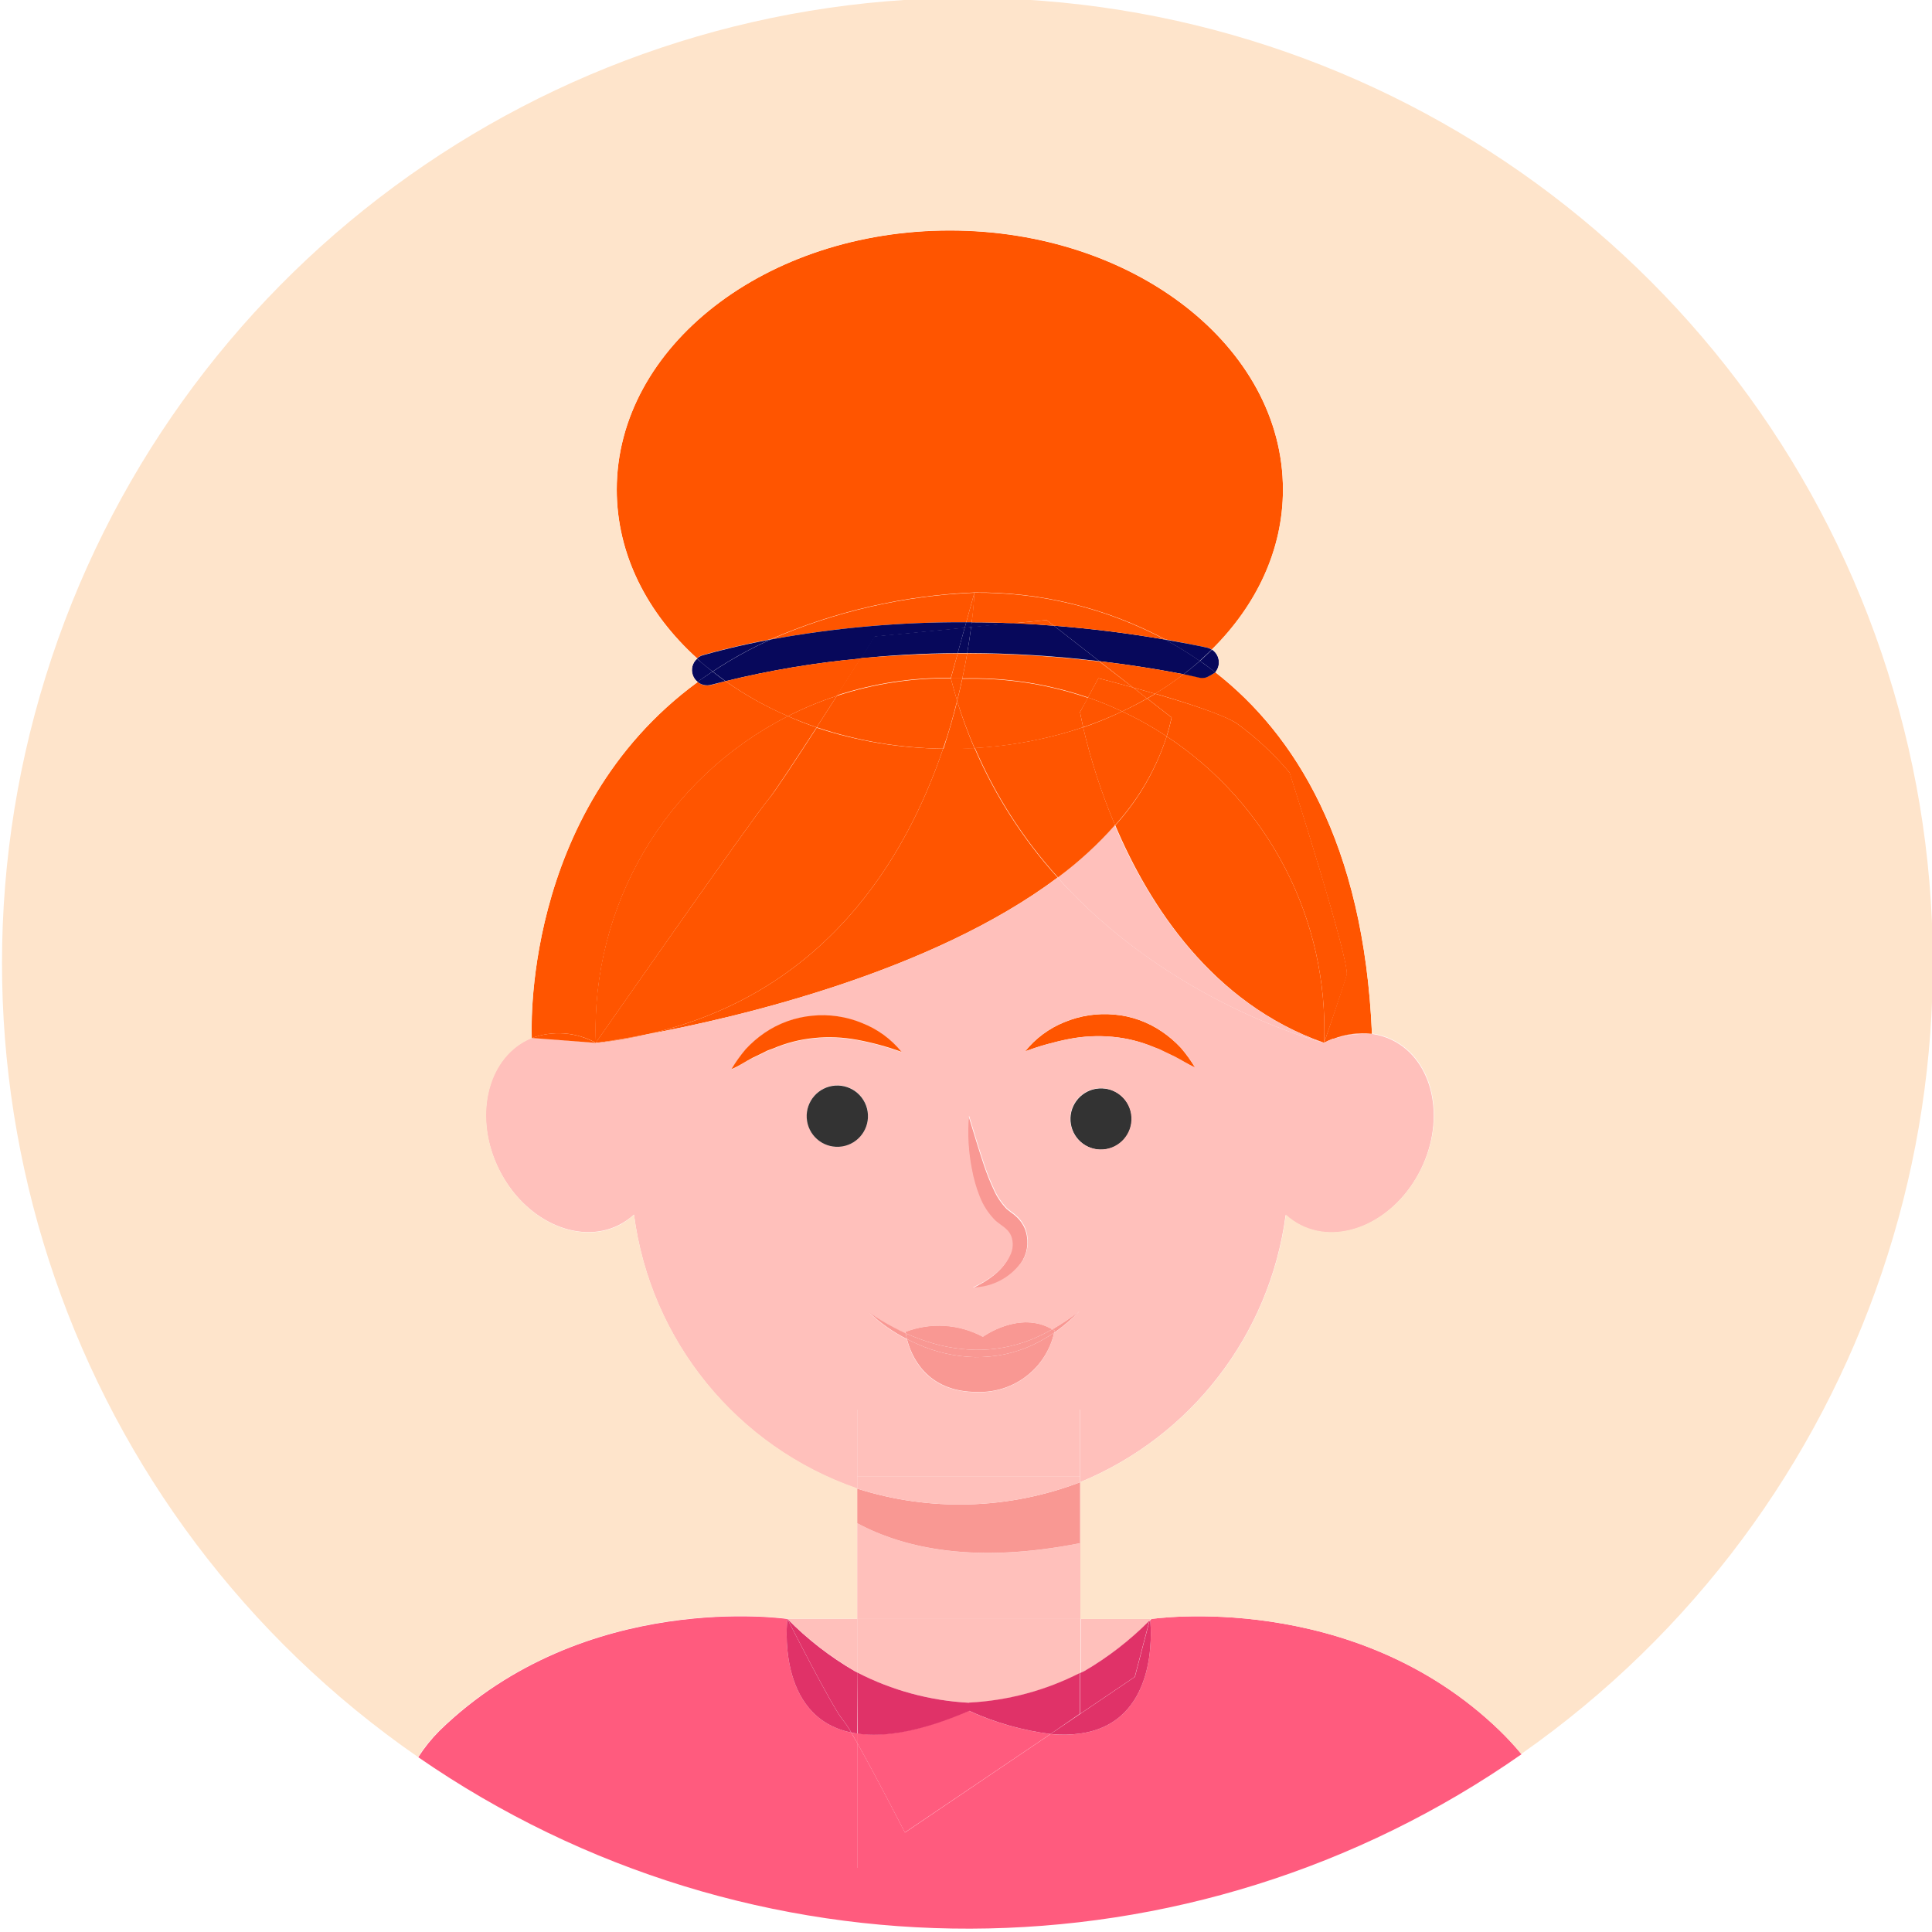
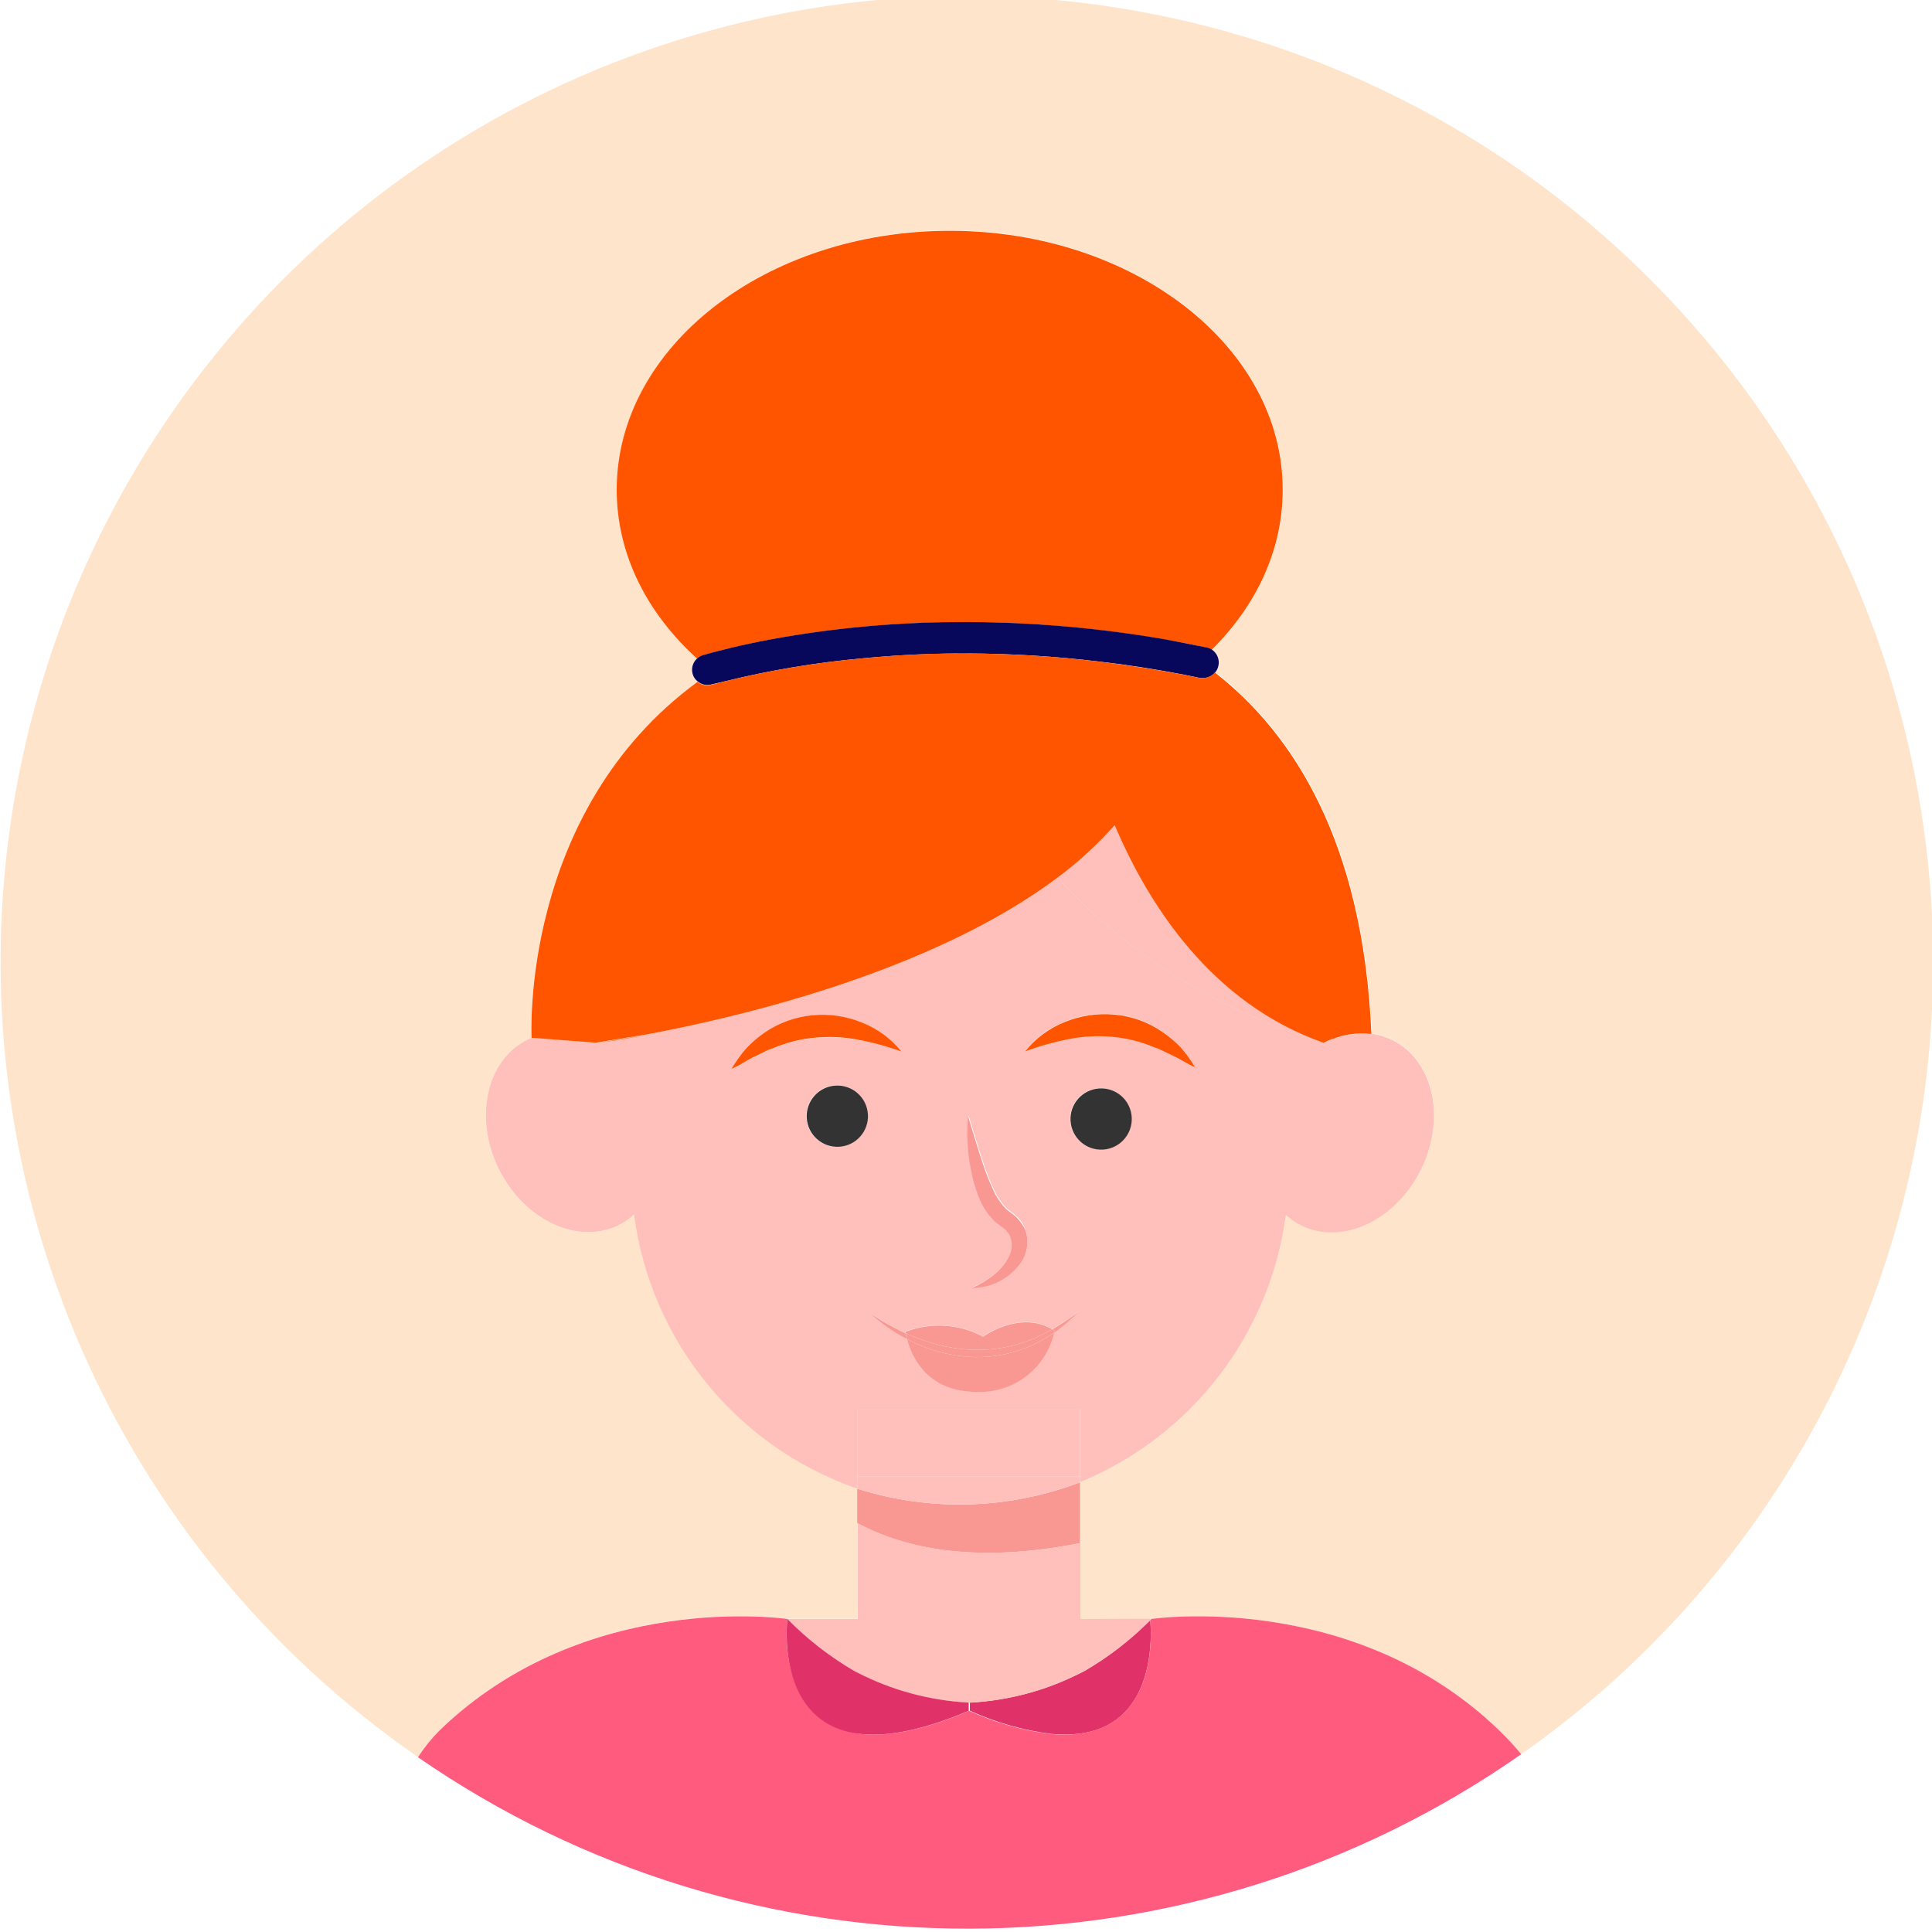
<svg xmlns="http://www.w3.org/2000/svg" viewBox="0 0 237 237">
  <defs>
-     <style>.cls-1{fill:#ff5b7e;}.cls-2{fill:#ffc0bb;}.cls-3{fill:#fee4cb;}.cls-4{fill:#f50;}.cls-5{fill:#07085b;}.cls-6{fill:#e03268;}.cls-7{fill:#333;}.cls-8{fill:#f99893;}</style>
+     <style>.cls-1{fill:#fee4cb;}.cls-2{fill:#ffc0bb;}.cls-3{fill:#f50;}.cls-4{fill:#333;}.cls-5{fill:#e03268;}.cls-6{fill:#f99893;}.cls-7{fill:#ff5b7e;}.cls-8{fill:#07085b;}</style>
  </defs>
-   <g id="OBJECTS">
-     <path class="cls-1" d="M184,212.32a36.45,36.45,0,0,1,2.65,2.87,118.53,118.53,0,0,1-135.34.37,19.58,19.58,0,0,1,2.6-3.24C71.8,194.91,96.59,198.6,96.59,198.6s-1.52,12,7.83,13.93c.22.38.47.8.73,1.27v15.33h27.38V212.65c9.51-1.34,8.7-12.52,8.57-13.91l.14-.14S166,194.91,184,212.32Z" />
-     <path class="cls-2" d="M168.21,126.81a13.86,13.86,0,0,0-4.63.61A9.68,9.68,0,0,1,168.21,126.81Z" />
-     <path class="cls-3" d="M163.5,127.45a11.3,11.3,0,0,0-1.07.48A9.23,9.23,0,0,1,163.5,127.45Z" />
-     <path class="cls-4" d="M162.43,127.93a43.09,43.09,0,0,0-19.31-37.6c.24-.75.44-1.52.61-2.31l-3-2.34,1-.57c3.91,1.13,8.31,2.55,9.93,3.59a36.39,36.39,0,0,1,6.55,6.09s7.45,23.25,7,24.83S162.43,127.93,162.43,127.93Z" />
-     <path class="cls-4" d="M143.12,90.33a43.09,43.09,0,0,1,19.31,37.6h0c-13.76-4.83-21.48-16.94-25.62-26.69A29.9,29.9,0,0,0,143.12,90.33Z" />
-     <path class="cls-4" d="M149.09,82.48c9.65,7.54,18.2,20.85,19.21,44.34h-.09a9.68,9.68,0,0,0-4.63.61l-.08,0a9.23,9.23,0,0,0-1.07.48s2.29-6.73,2.75-8.31-7-24.83-7-24.83a36.39,36.39,0,0,0-6.55-6.09c-1.62-1-6-2.46-9.93-3.59a40,40,0,0,0,3.5-2.4l2,.41a1.72,1.72,0,0,0,.39,0C147.85,83.16,148.07,83.12,149.09,82.48Z" />
-     <path class="cls-5" d="M148.67,79.69a1.9,1.9,0,0,1,.81,2,1.93,1.93,0,0,1-.39.8c-.63-.49-1.26-1-1.9-1.4C147.7,80.62,148.2,80.16,148.67,79.69Z" />
-     <path class="cls-4" d="M157.38,60.08c0,7.4-3.26,14.21-8.71,19.61a1.92,1.92,0,0,0-.64-.26c-1.72-.36-3.43-.68-5.1-1a48.63,48.63,0,0,0-23.4-5.75,69.91,69.91,0,0,0-25,5.74c-3.77.71-6.59,1.44-8.3,1.93a1.81,1.81,0,0,0-.72.4c-6.14-5.56-9.85-12.79-9.85-20.7,0-17.54,18.29-31.77,40.86-31.77S157.38,42.54,157.38,60.08Z" />
-     <path class="cls-5" d="M145.2,82.71c.69-.53,1.35-1.08,2-1.63.64.44,1.27.91,1.9,1.4-1,.64-1.24.68-1.46.68a1.72,1.72,0,0,1-.39,0Z" />
-     <path class="cls-5" d="M148,79.43a1.92,1.92,0,0,1,.64.26c-.47.47-1,.93-1.48,1.39a45.31,45.31,0,0,0-4.26-2.62C144.6,78.75,146.31,79.07,148,79.43Z" />
-     <path class="cls-5" d="M145.2,82.71c-3.56-.69-7-1.21-10.34-1.6l-5.57-4.35c4.32.33,8.88.88,13.64,1.7a45.31,45.31,0,0,1,4.26,2.62C146.55,81.63,145.89,82.18,145.2,82.71Z" />
-     <path class="cls-2" d="M162.4,127.92c-.79-.2-19-5-32.66-20.27a45.67,45.67,0,0,0,7-6.42C140.92,111,148.64,123.09,162.4,127.92Z" />
-     <path class="cls-4" d="M140.72,85.68l3,2.34c-.17.79-.37,1.56-.61,2.31a42.19,42.19,0,0,0-5.46-3.06C138.71,86.78,139.74,86.25,140.72,85.68Z" />
-     <path class="cls-6" d="M141.1,198.74c.13,1.39.94,12.57-8.57,13.91v-2.42l6.69-4.53,1.8-6.89h0Z" />
-     <path class="cls-2" d="M141.08,198.6l-.05.21h0A38.83,38.83,0,0,1,133,205l-.42.21V198.6Z" />
-     <path class="cls-6" d="M141,198.81l-1.8,6.89-6.69,4.53v-5L133,205A38.83,38.83,0,0,0,141,198.81Z" />
-     <path class="cls-4" d="M141.7,85.11l-1,.57L139,84.34C139.84,84.57,140.76,84.83,141.7,85.11Z" />
-     <path class="cls-4" d="M139,84.34l1.71,1.34c-1,.57-2,1.1-3.06,1.59a40.57,40.57,0,0,0-4.2-1.71l1.29-2.36S136.56,83.66,139,84.34Z" />
-     <path class="cls-7" d="M138.83,137.07a3.76,3.76,0,1,1-4-3.55A3.75,3.75,0,0,1,138.83,137.07Z" />
-     <path class="cls-4" d="M137.66,87.27a42.19,42.19,0,0,1,5.46,3.06,29.9,29.9,0,0,1-6.34,10.9,73.37,73.37,0,0,1-3.91-12A45.2,45.2,0,0,0,137.66,87.27Z" />
-     <path class="cls-4" d="M139,84.34l-4.15-3.23c3.33.39,6.78.91,10.34,1.6a40,40,0,0,1-3.5,2.4C140.76,84.83,139.84,84.57,139,84.34Z" />
-     <path class="cls-4" d="M134.75,83.2l-1.29,2.36a43.51,43.51,0,0,0-15.41-2.34c.23-1.09.43-2.12.6-3.07a139.09,139.09,0,0,1,16.21,1L139,84.34C136.56,83.66,134.75,83.2,134.75,83.2Z" />
-     <path class="cls-5" d="M129.29,76.76l5.57,4.35a139.09,139.09,0,0,0-16.21-1c.2-1.19.36-2.26.48-3.2l5.14-.49C125.9,76.52,127.58,76.62,129.29,76.76Z" />
-     <path class="cls-4" d="M141.53,128.45a17.05,17.05,0,0,0-5.08-1.26,18.71,18.71,0,0,0-5.26.26,35.11,35.11,0,0,0-5.44,1.52,11.88,11.88,0,0,1,4.82-3.58,12.87,12.87,0,0,1,6.13-.93,12.22,12.22,0,0,1,5.84,2.09,13.75,13.75,0,0,1,2.33,2,17.77,17.77,0,0,1,1.75,2.43c-.94-.41-1.72-.94-2.57-1.36l-1.26-.6c-.22-.09-.41-.22-.62-.3Z" />
-     <path class="cls-4" d="M133.46,85.56a40.57,40.57,0,0,1,4.2,1.71,45.2,45.2,0,0,1-4.79,1.94c-.27-1.19-.38-1.87-.38-1.87Z" />
-     <path class="cls-4" d="M132.49,87.34s.11.68.38,1.87a50.51,50.51,0,0,1-13.32,2.56A57.85,57.85,0,0,1,117.41,86c.24-.94.45-1.86.64-2.73a43.51,43.51,0,0,1,15.41,2.34Z" />
-     <path class="cls-4" d="M132.87,89.21a73.37,73.37,0,0,0,3.91,12,45.67,45.67,0,0,1-7,6.42,57.64,57.64,0,0,1-10.19-15.88A50.51,50.51,0,0,0,132.87,89.21Z" />
-     <path class="cls-1" d="M132.53,212.65v16.48H105.15V213.8c2.31,4.07,5.86,11,5.86,11l17.86-12.08A15.16,15.16,0,0,0,132.53,212.65Z" />
-     <path class="cls-6" d="M132.53,210.23v2.42a15.16,15.16,0,0,1-3.66.06Z" />
-     <path class="cls-2" d="M132.53,181.81V198.6H105.15V186.85c5.89,3.16,14.6,5,27.34,2.45v-7.47Z" />
-     <path class="cls-2" d="M132.53,181.09v.72l0,0v-.74Z" />
-     <path class="cls-8" d="M132.49,181.83v7.47c-12.74,2.53-21.45.71-27.34-2.45v-4.24a41.4,41.4,0,0,0,27.34-.78Z" />
-     <path class="cls-2" d="M132.49,181.09v.74a41.4,41.4,0,0,1-27.34.78v-1.52Z" />
-     <rect class="cls-2" x="105.15" y="172.91" width="27.34" height="8.18" />
-     <path class="cls-8" d="M132.4,160.84a21.38,21.38,0,0,1-2.67,2.35l-.41.29c0-.16.05-.25.05-.25l-.28-.17A29,29,0,0,0,132.4,160.84Z" />
-     <path class="cls-4" d="M128.39,76.06l.9.7c-1.71-.14-3.39-.24-5-.3Z" />
-     <path class="cls-1" d="M128.87,212.71,111,224.79s-3.55-6.92-5.86-11v-1.15c3.22.47,7.64-.21,13.68-2.79A34.39,34.39,0,0,0,128.87,212.71Z" />
-     <path class="cls-8" d="M129.32,163.48a9.34,9.34,0,0,1-9.38,7.27c-6.36.05-8.19-4.52-8.68-6.49.44.23.89.45,1.35.65a18.5,18.5,0,0,0,7,1.57,17.52,17.52,0,0,0,3.61-.34,16.93,16.93,0,0,0,3.42-1.13A22.09,22.09,0,0,0,129.32,163.48Z" />
-     <path class="cls-5" d="M124.27,76.46l-5.14.49c0-.21.05-.42.07-.61Q121.66,76.34,124.27,76.46Z" />
-     <path class="cls-4" d="M119.53,72.71a48.63,48.63,0,0,1,23.4,5.75c-4.76-.82-9.32-1.37-13.64-1.7l-.9-.7-4.12.4q-2.61-.12-5.07-.12C119.48,74.06,119.53,72.71,119.53,72.71Z" />
-     <path class="cls-2" d="M118.88,208.88a33.73,33.73,0,0,1-13.73-3.72V198.6h27.38v6.64a33.67,33.67,0,0,1-13.61,3.64Z" />
-     <path class="cls-8" d="M119.18,143.51a23.09,23.09,0,0,1-.36-6.58c.65,2.1,1.25,4.16,1.93,6.16a28.36,28.36,0,0,0,1.16,2.88,8.26,8.26,0,0,0,1.56,2.32l.22.18a3.48,3.48,0,0,0,.28.22,5.81,5.81,0,0,1,.78.63,4.28,4.28,0,0,1,.65.81,3.46,3.46,0,0,1,.45,1,4.52,4.52,0,0,1-.62,3.84,7.48,7.48,0,0,1-6,3.09c2-.94,3.76-2.2,4.55-3.9a3,3,0,0,0,.16-2.38,2.45,2.45,0,0,0-.66-.92,3.65,3.65,0,0,0-.48-.38l-.36-.27-.41-.32a8.46,8.46,0,0,1-2-3.08A17.34,17.34,0,0,1,119.18,143.51Z" />
-     <path class="cls-4" d="M119.55,91.77a57.64,57.64,0,0,0,10.19,15.88c-15.52,11.64-39.36,17.19-50.51,19.26,21.84-4.85,31.87-21.49,36.46-35.07h.82C117.53,91.85,118.54,91.82,119.55,91.77Z" />
-     <path class="cls-4" d="M119.53,72.71l-1,3.62a129.88,129.88,0,0,0-24,2.12A69.91,69.91,0,0,1,119.53,72.71Z" />
-     <path class="cls-4" d="M118.53,76.33l1-3.62s0,1.35-.33,3.63Z" />
-     <path class="cls-5" d="M118.53,76.33h.67c0,.19,0,.4-.07.61l-.79.08Z" />
-     <path class="cls-5" d="M118.34,77l.79-.08c-.12.94-.28,2-.48,3.2h-1.17Z" />
-     <path class="cls-6" d="M128.87,212.71a34.39,34.39,0,0,1-10-2.85l0-1h0a33.67,33.67,0,0,0,13.61-3.64v5Z" />
-     <path class="cls-4" d="M117.48,80.16h1.17c-.17.95-.37,2-.6,3.07h-.29l-1.12,0Z" />
-     <path class="cls-5" d="M118.53,76.33l-.19.7-11,1.06-1.71,2.69A112.64,112.64,0,0,0,89,83.56c-.54-.39-1.06-.78-1.57-1.18a49,49,0,0,1,7.11-3.93A129.88,129.88,0,0,1,118.53,76.33Z" />
-     <path class="cls-5" d="M118.34,77l-.86,3.13c-4.33,0-8.32.27-11.9.62l1.71-2.69Z" />
-     <path class="cls-4" d="M117.76,83.23h.29c-.19.87-.4,1.79-.64,2.73-.27-.9-.53-1.81-.77-2.74Z" />
-     <path class="cls-4" d="M117.41,86a57.85,57.85,0,0,0,2.14,5.82c-1,0-2,.08-3,.08h-.82C116.38,89.79,117,87.81,117.41,86Z" />
-     <path class="cls-4" d="M117.48,80.16l-.84,3a43.17,43.17,0,0,0-14,2.15l2.92-4.58C109.16,80.43,113.15,80.19,117.48,80.16Z" />
-     <path class="cls-4" d="M116.64,83.21c.24.93.5,1.84.77,2.74-.46,1.86-1,3.84-1.72,5.89a50.82,50.82,0,0,1-15.51-2.62c.83-1.29,1.68-2.6,2.48-3.86A43.17,43.17,0,0,1,116.64,83.21Z" />
-     <path class="cls-8" d="M119.61,166.48a18.5,18.5,0,0,1-7-1.57c-.46-.2-.91-.42-1.35-.65-.07-.3-.12-.54-.15-.7.57.26,1.16.5,1.76.71a20.71,20.71,0,0,0,6.76,1.32,17.91,17.91,0,0,0,6.74-1.21,22,22,0,0,0,2.72-1.32l.28.17s0,.09-.05.25a22.09,22.09,0,0,1-2.68,1.53,16.93,16.93,0,0,1-3.42,1.13A17.52,17.52,0,0,1,119.61,166.48Z" />
-     <path class="cls-4" d="M115.69,91.84c-4.59,13.58-14.62,30.22-36.46,35.07-3,.57-5.13.88-5.86,1l-.29,0S92.73,99.76,94.31,98c.69-.79,3.22-4.63,5.87-8.73A50.82,50.82,0,0,0,115.69,91.84Z" />
-     <path class="cls-8" d="M111.09,163.36a11.42,11.42,0,0,1,9.48.61s4.5-3.27,8.52-.91a22,22,0,0,1-2.72,1.32,17.91,17.91,0,0,1-6.74,1.21,20.71,20.71,0,0,1-6.76-1.32c-.6-.21-1.19-.45-1.76-.71C111.1,163.43,111.09,163.36,111.09,163.36Z" />
-     <path class="cls-6" d="M105.15,205.16a33.73,33.73,0,0,0,13.73,3.72l0,1c-6,2.58-10.46,3.26-13.68,2.79Z" />
-     <path class="cls-2" d="M79.23,126.91c11.15-2.07,35-7.62,50.51-19.26,13.69,15.26,31.87,20.07,32.66,20.27h0a11.3,11.3,0,0,1,1.07-.48l.08,0a13.86,13.86,0,0,1,4.63-.61h.09a8.22,8.22,0,0,1,2.53.77c5,2.48,6.59,9.58,3.49,15.86s-9.68,9.36-14.7,6.88a8.58,8.58,0,0,1-1.88-1.29,41.33,41.33,0,0,1-25.21,32.77v-.72h0v-8.18H105.15v9.7A41.22,41.22,0,0,1,77.77,149a8.58,8.58,0,0,1-1.88,1.29c-5,2.48-11.6-.61-14.7-6.88s-1.53-13.38,3.49-15.86l.58-.26,7.82.6.29,0A54.22,54.22,0,0,0,79.23,126.91ZM120.57,164a11.42,11.42,0,0,0-9.48-.61s0,.07,0,.2c-.49-.22-1-.46-1.43-.71a24.82,24.82,0,0,1-3-1.82,19,19,0,0,0,4.59,3.23c.49,2,2.32,6.54,8.68,6.49a9.34,9.34,0,0,0,9.38-7.27l.41-.29a21.38,21.38,0,0,0,2.67-2.35,29,29,0,0,1-3.31,2.22C125.07,160.7,120.57,164,120.57,164Zm-14.83-38.48a12.75,12.75,0,0,0-6.13-.89,12.41,12.41,0,0,0-5.83,2.13,13.72,13.72,0,0,0-2.31,2,17.79,17.79,0,0,0-1.74,2.44c.94-.41,1.72-1,2.57-1.38l1.25-.6c.22-.1.41-.22.62-.31l.64-.23a17,17,0,0,1,5.07-1.3,18.68,18.68,0,0,1,5.26.22,34.16,34.16,0,0,1,5.45,1.48A11.71,11.71,0,0,0,105.74,125.49Zm40.88,5.45a17.77,17.77,0,0,0-1.75-2.43,13.75,13.75,0,0,0-2.33-2,12.22,12.22,0,0,0-5.84-2.09,12.87,12.87,0,0,0-6.13.93,11.88,11.88,0,0,0-4.82,3.58,35.11,35.11,0,0,1,5.44-1.52,18.71,18.71,0,0,1,5.26-.26,17.05,17.05,0,0,1,5.08,1.26l.64.23c.21.08.4.21.62.3l1.26.6C144.9,130,145.68,130.53,146.62,130.94ZM135.28,141a3.76,3.76,0,1,0-4-3.55A3.75,3.75,0,0,0,135.28,141Zm-10,13.89a4.52,4.52,0,0,0,.62-3.84,3.46,3.46,0,0,0-.45-1,4.28,4.28,0,0,0-.65-.81,5.81,5.81,0,0,0-.78-.63,3.48,3.48,0,0,1-.28-.22l-.22-.18a8.26,8.26,0,0,1-1.56-2.32,28.36,28.36,0,0,1-1.16-2.88c-.68-2-1.28-4.06-1.93-6.16a23.09,23.09,0,0,0,.36,6.58,17.34,17.34,0,0,0,.92,3.25,8.46,8.46,0,0,0,2,3.08l.41.32.36.27a3.65,3.65,0,0,1,.48.38,2.45,2.45,0,0,1,.66.92,3,3,0,0,1-.16,2.38c-.79,1.7-2.58,3-4.55,3.9A7.48,7.48,0,0,0,125.23,154.92Zm-22.31-14.24a3.76,3.76,0,1,0-4-3.55A3.76,3.76,0,0,0,102.92,140.68Z" />
-     <path class="cls-8" d="M111.26,164.26a19,19,0,0,1-4.59-3.23,24.82,24.82,0,0,0,3,1.82c.47.25.94.49,1.43.71C111.14,163.72,111.19,164,111.26,164.26Z" />
-     <path class="cls-7" d="M106.47,136.72a3.76,3.76,0,1,1-4-3.55A3.76,3.76,0,0,1,106.47,136.72Z" />
-     <path class="cls-1" d="M105.15,212.65v1.15c-.26-.47-.51-.89-.73-1.27C104.65,212.58,104.9,212.62,105.15,212.65Z" />
-     <path class="cls-6" d="M103.41,211c-1.2-1.34-6.82-12.41-6.82-12.41a39.19,39.19,0,0,0,8.29,6.43l.27.13v7.49c-.25,0-.5-.07-.73-.12A12,12,0,0,0,103.41,211Z" />
-     <path class="cls-4" d="M105.58,80.78l-2.92,4.58a41.75,41.75,0,0,0-6,2.49A41.56,41.56,0,0,1,89,83.56,112.64,112.64,0,0,1,105.58,80.78Z" />
-     <path class="cls-4" d="M102.66,85.36c-.8,1.26-1.65,2.57-2.48,3.86-1.21-.41-2.39-.87-3.53-1.37A41.75,41.75,0,0,1,102.66,85.36Z" />
-     <path class="cls-2" d="M104.88,205a39.19,39.19,0,0,1-8.29-6.43h8.56v6.56Z" />
-     <path class="cls-6" d="M104.42,212.53c-9.35-1.92-7.83-13.93-7.83-13.93s5.62,11.07,6.82,12.41A12,12,0,0,1,104.42,212.53Z" />
-     <path class="cls-4" d="M99.61,124.6a12.75,12.75,0,0,1,6.13.89,11.71,11.71,0,0,1,4.85,3.54,34.16,34.16,0,0,0-5.45-1.48,18.68,18.68,0,0,0-5.26-.22,17,17,0,0,0-5.07,1.3l-.64.23c-.21.09-.4.21-.62.31l-1.25.6c-.85.43-1.63,1-2.57,1.38a17.79,17.79,0,0,1,1.74-2.44,13.72,13.72,0,0,1,2.31-2A12.41,12.41,0,0,1,99.61,124.6Z" />
-     <path class="cls-4" d="M89,83.56a41.56,41.56,0,0,0,7.67,4.29,43.12,43.12,0,0,0-23.57,40.08,9.42,9.42,0,0,0-7.82-.6h-.05s-1.5-27.66,20.36-43.67a1.83,1.83,0,0,0,1.68.36Z" />
-     <path class="cls-5" d="M94.52,78.45a49,49,0,0,0-7.11,3.93c-.66-.51-1.3-1-1.91-1.6a1.81,1.81,0,0,1,.72-.4C87.93,79.89,90.75,79.16,94.52,78.45Z" />
-     <path class="cls-5" d="M87.41,82.38c.51.4,1,.79,1.57,1.18L87.25,84a1.83,1.83,0,0,1-1.68-.36C86.16,83.22,86.78,82.79,87.41,82.38Z" />
-     <path class="cls-5" d="M87.41,82.38c-.63.41-1.25.84-1.84,1.28a1.74,1.74,0,0,1-.6-.84h0a1.87,1.87,0,0,1,.54-2C86.11,81.33,86.75,81.87,87.41,82.38Z" />
-     <path class="cls-4" d="M79.23,126.91a54.22,54.22,0,0,1-5.86,1C74.1,127.79,76.19,127.48,79.23,126.91Z" />
-     <path class="cls-4" d="M73.08,127.93A43.12,43.12,0,0,1,96.65,87.85c1.14.5,2.32,1,3.53,1.37C97.53,93.32,95,97.16,94.31,98,92.73,99.76,73.08,127.93,73.08,127.93Z" />
-     <path class="cls-4" d="M73.08,127.93l-7.82-.6A9.42,9.42,0,0,1,73.08,127.93Z" />
-     <path class="cls-3" d="M85,82.81h0a1.74,1.74,0,0,0,.6.84c-21.86,16-20.36,43.67-20.36,43.67h.05l-.58.26c-5,2.48-6.59,9.58-3.49,15.86s9.68,9.36,14.7,6.88A8.58,8.58,0,0,0,77.77,149a41.22,41.22,0,0,0,27.38,33.57v16H96.59s-24.79-3.69-42.72,13.72a19.58,19.58,0,0,0-2.6,3.24,118.42,118.42,0,1,1,135.34-.37,36.45,36.45,0,0,0-2.65-2.87C166,194.91,141.24,198.6,141.24,198.6l-.14.14-.07.07.05-.21h-8.55V181.81A41.33,41.33,0,0,0,157.74,149a8.58,8.58,0,0,0,1.88,1.29c5,2.48,11.6-.61,14.7-6.88s1.54-13.38-3.49-15.86a8.22,8.22,0,0,0-2.53-.77c-1-23.49-9.56-36.8-19.21-44.34a1.93,1.93,0,0,0,.39-.8,1.9,1.9,0,0,0-.81-2c5.45-5.4,8.71-12.21,8.71-19.61,0-17.54-18.3-31.77-40.87-31.77S75.65,42.54,75.65,60.08c0,7.91,3.71,15.14,9.85,20.7A1.87,1.87,0,0,0,85,82.81Z" />
+   <g id="DESIGNED_BY_FREEPIK" data-name="DESIGNED BY FREEPIK">
+     <g id="OBJECTS">
+       <path class="cls-1" d="M202.46,34.3a118.56,118.56,0,0,1-15.85,180.89,36.45,36.45,0,0,0-2.65-2.87C166,194.91,141.24,198.6,141.24,198.6l-.14.14-.07.07.05-.21h-8.55V181.81A41.33,41.33,0,0,0,157.74,149a8.58,8.58,0,0,0,1.88,1.29c5,2.48,11.6-.61,14.7-6.88s1.54-13.38-3.49-15.86a8.22,8.22,0,0,0-2.53-.77c-1-23.49-9.55-36.81-19.21-44.34a1.93,1.93,0,0,0,.39-.8,1.9,1.9,0,0,0-.81-2c5.45-5.4,8.71-12.21,8.71-19.61,0-17.54-18.3-31.77-40.87-31.77S75.65,42.54,75.65,60.08c0,7.91,3.71,15.14,9.85,20.7a1.87,1.87,0,0,0-.54,2h0a1.74,1.74,0,0,0,.6.84c-21.86,16-20.36,43.67-20.36,43.67h.05c-.19.08-.39.16-.58.26-5,2.48-6.59,9.58-3.49,15.86s9.68,9.36,14.7,6.88A8.58,8.58,0,0,0,77.77,149a41.22,41.22,0,0,0,27.38,33.57v16H96.59s-24.79-3.69-42.72,13.72a19.58,19.58,0,0,0-2.6,3.24A118.5,118.5,0,1,1,202.46,34.3Z" />
+       <path class="cls-2" d="M170.83,127.59c5,2.48,6.59,9.58,3.49,15.86s-9.68,9.36-14.7,6.88a8.58,8.58,0,0,1-1.88-1.29,41.33,41.33,0,0,1-25.21,32.77v-.72h0v-8.18H105.15v9.7A41.22,41.22,0,0,1,77.77,149a8.58,8.58,0,0,1-1.88,1.29c-5,2.48-11.6-.61-14.7-6.88s-1.53-13.38,3.49-15.86c.19-.1.39-.18.58-.26l7.82.6.29,0a54.22,54.22,0,0,0,5.86-1c11.15-2.07,35-7.62,50.51-19.26,13.69,15.26,31.87,20.07,32.66,20.27h0a11.3,11.3,0,0,1,1.07-.48l.08,0a13.86,13.86,0,0,1,4.63-.61h.09A8.22,8.22,0,0,1,170.83,127.59Zm-24.21,3.35a17.77,17.77,0,0,0-1.75-2.43,13.75,13.75,0,0,0-2.33-2,12.22,12.22,0,0,0-5.84-2.09,12.87,12.87,0,0,0-6.13.93,11.88,11.88,0,0,0-4.82,3.58,35.11,35.11,0,0,1,5.44-1.52,18.71,18.71,0,0,1,5.26-.26,17.05,17.05,0,0,1,5.08,1.26l.64.23c.21.08.4.21.62.3l1.26.6C144.9,130,145.68,130.53,146.62,130.94ZM135.28,141a3.76,3.76,0,1,0-4-3.55A3.75,3.75,0,0,0,135.28,141Zm-5.55,22.16a21.38,21.38,0,0,0,2.67-2.35,29,29,0,0,1-3.31,2.22c-4-2.36-8.52.91-8.52.91a11.42,11.42,0,0,0-9.48-.61s0,.07,0,.2c-.49-.22-1-.46-1.43-.71a24.82,24.82,0,0,1-3-1.82,19,19,0,0,0,4.59,3.23c.49,2,2.32,6.54,8.68,6.49a9.34,9.34,0,0,0,9.38-7.27Zm-4.5-8.27a4.52,4.52,0,0,0,.62-3.84,3.46,3.46,0,0,0-.45-1,4.28,4.28,0,0,0-.65-.81,5.81,5.81,0,0,0-.78-.63,3.48,3.48,0,0,1-.28-.22l-.22-.18a8.26,8.26,0,0,1-1.56-2.32,28.36,28.36,0,0,1-1.16-2.88c-.68-2-1.28-4.06-1.93-6.16a23.09,23.09,0,0,0,.36,6.58,17.34,17.34,0,0,0,.92,3.25,8.46,8.46,0,0,0,2,3.08l.41.32.36.27a3.65,3.65,0,0,1,.48.38,2.45,2.45,0,0,1,.66.92,3,3,0,0,1-.16,2.38c-.79,1.7-2.58,3-4.55,3.9A7.48,7.48,0,0,0,125.23,154.92Zm-22.31-14.24a3.76,3.76,0,1,0-4-3.55A3.76,3.76,0,0,0,102.92,140.68Zm2.22-13.13a34.16,34.16,0,0,1,5.45,1.48,11.71,11.71,0,0,0-4.85-3.54,12.75,12.75,0,0,0-6.13-.89,12.41,12.41,0,0,0-5.83,2.13,13.72,13.72,0,0,0-2.31,2,17.79,17.79,0,0,0-1.74,2.44c.94-.41,1.72-1,2.57-1.38l1.25-.6c.22-.1.41-.22.62-.31l.64-.23a17,17,0,0,1,5.07-1.3A18.68,18.68,0,0,1,105.14,127.55Z" />
+       <path class="cls-2" d="M168.21,126.81a13.86,13.86,0,0,0-4.63.61A9.68,9.68,0,0,1,168.21,126.81Z" />
+       <path class="cls-1" d="M163.5,127.45a11.3,11.3,0,0,0-1.07.48A9.23,9.23,0,0,1,163.5,127.45Z" />
+       <path class="cls-3" d="M144.87,128.51a17.77,17.77,0,0,1,1.75,2.43c-.94-.41-1.72-.94-2.57-1.36l-1.26-.6c-.22-.09-.41-.22-.62-.3l-.64-.23a17.05,17.05,0,0,0-5.08-1.26,18.71,18.71,0,0,0-5.26.26,35.11,35.11,0,0,0-5.44,1.52,11.88,11.88,0,0,1,4.82-3.58,12.87,12.87,0,0,1,6.13-.93,12.22,12.22,0,0,1,5.84,2.09A13.75,13.75,0,0,1,144.87,128.51Z" />
+       <path class="cls-2" d="M162.4,127.92c-.79-.2-19-5-32.66-20.27a45.67,45.67,0,0,0,7-6.42C140.92,111,148.64,123.09,162.4,127.92Z" />
+       <path class="cls-3" d="M140.72,85.68l3,2.34c-.17.79-.37,1.56-.61,2.31a42.19,42.19,0,0,0-5.46-3.06C138.71,86.78,139.74,86.25,140.72,85.68Z" />
+       <path class="cls-3" d="M141.7,85.11l-1,.57L139,84.34C139.84,84.57,140.76,84.83,141.7,85.11Z" />
+       <path class="cls-3" d="M139,84.34l1.71,1.34c-1,.57-2,1.1-3.06,1.59a40.57,40.57,0,0,0-4.2-1.71l1.29-2.36S136.56,83.66,139,84.34Z" />
+       <path class="cls-4" d="M138.83,137.07a3.76,3.76,0,1,1-4-3.55A3.75,3.75,0,0,1,138.83,137.07Z" />
+       <path class="cls-3" d="M133.46,85.56a40.57,40.57,0,0,1,4.2,1.71,45.2,45.2,0,0,1-4.79,1.94c-.27-1.19-.38-1.87-.38-1.87Z" />
+       <path class="cls-5" d="M141.1,198.74l-.07.07h0A38.83,38.83,0,0,1,133,205l-.42.21a33.67,33.67,0,0,1-13.61,3.64h0l0,1a34.48,34.48,0,0,0,10,2.85,15.16,15.16,0,0,0,3.66-.06C142,211.31,141.23,200.13,141.1,198.74Z" />
+       <path class="cls-2" d="M132.53,181.09v.72l0,0v-.74Z" />
+       <path class="cls-6" d="M132.49,181.83v7.47c-12.74,2.53-21.45.71-27.34-2.45v-4.24a41.4,41.4,0,0,0,27.34-.78Z" />
+       <path class="cls-2" d="M132.49,181.09v.74a41.4,41.4,0,0,1-27.34.78v-1.52Z" />
+       <rect class="cls-2" x="105.15" y="172.91" width="27.34" height="8.18" />
+       <path class="cls-6" d="M132.4,160.84a21.38,21.38,0,0,1-2.67,2.35l-.41.29c0-.16.05-.25.05-.25l-.28-.17A29,29,0,0,0,132.4,160.84Z" />
+       <path class="cls-6" d="M129.09,163.06l.28.17s0,.09-.05.25a22.09,22.09,0,0,1-2.68,1.53,16.93,16.93,0,0,1-3.42,1.13,17.52,17.52,0,0,1-3.61.34,18.5,18.5,0,0,1-7-1.57c-.46-.2-.91-.42-1.35-.65-.07-.3-.12-.54-.15-.7.57.26,1.16.5,1.76.71a20.71,20.71,0,0,0,6.76,1.32,17.91,17.91,0,0,0,6.74-1.21A22,22,0,0,0,129.09,163.06Z" />
+       <path class="cls-7" d="M105.15,212.65c-10.24-2-8.56-14.05-8.56-14.05s-24.79-3.69-42.72,13.72a19.58,19.58,0,0,0-2.6,3.24,118.53,118.53,0,0,0,135.34-.37,36.45,36.45,0,0,0-2.65-2.87C166,194.91,141.24,198.6,141.24,198.6l-.14.14c.13,1.39.94,12.57-8.57,13.91a15.16,15.16,0,0,1-3.66.06,34.48,34.48,0,0,1-10-2.85c-6,2.58-10.46,3.26-13.68,2.79" />
+       <path class="cls-6" d="M129.32,163.48a9.34,9.34,0,0,1-9.38,7.27c-6.36.05-8.19-4.52-8.68-6.49.44.23.89.45,1.35.65a18.5,18.5,0,0,0,7,1.57,17.52,17.52,0,0,0,3.61-.34,16.93,16.93,0,0,0,3.42-1.13A22.09,22.09,0,0,0,129.32,163.48Z" />
+       <path class="cls-6" d="M129.09,163.06a22,22,0,0,1-2.72,1.32,17.91,17.91,0,0,1-6.74,1.21,20.71,20.71,0,0,1-6.76-1.32c-.6-.21-1.19-.45-1.76-.71,0-.13,0-.2,0-.2a11.42,11.42,0,0,1,9.48.61S125.07,160.7,129.09,163.06Z" />
+       <path class="cls-6" d="M125.85,151.08a4.52,4.52,0,0,1-.62,3.84,7.48,7.48,0,0,1-6,3.09c2-.94,3.76-2.2,4.55-3.9a3,3,0,0,0,.16-2.38,2.45,2.45,0,0,0-.66-.92,3.65,3.65,0,0,0-.48-.38l-.36-.27-.41-.32a8.46,8.46,0,0,1-2-3.08,17.34,17.34,0,0,1-.92-3.25,23.09,23.09,0,0,1-.36-6.58c.65,2.1,1.25,4.16,1.93,6.16a28.36,28.36,0,0,0,1.16,2.88,8.26,8.26,0,0,0,1.56,2.32l.22.18a3.48,3.48,0,0,0,.28.22,5.81,5.81,0,0,1,.78.63,4.28,4.28,0,0,1,.65.81A3.46,3.46,0,0,1,125.85,151.08Z" />
+       <path class="cls-3" d="M116.51,28.31c-22.57,0-40.86,14.23-40.86,31.77,0,7.91,3.71,15.14,9.85,20.7a1.81,1.81,0,0,1,.72-.4c1.71-.49,4.53-1.22,8.3-1.93a129.88,129.88,0,0,1,24-2.12h.67q2.46,0,5.07.12c1.63.06,3.31.16,5,.3,4.32.33,8.88.88,13.64,1.7,1.67.29,3.38.61,5.1,1a1.92,1.92,0,0,1,.64.26c5.45-5.4,8.71-12.21,8.71-19.61C157.38,42.54,139.08,28.31,116.51,28.31Z" />
+       <path class="cls-3" d="M117.48,80.16h1.17c-.17.95-.37,2-.6,3.07h-.29l-1.12,0Z" />
+       <path class="cls-3" d="M117.76,83.23h.29c-.19.87-.4,1.79-.64,2.73-.27-.9-.53-1.81-.77-2.74Z" />
+       <path class="cls-3" d="M117.41,86a57.85,57.85,0,0,0,2.14,5.82c-1,0-2,.08-3,.08h-.82C116.38,89.79,117,87.81,117.41,86Z" />
+       <path class="cls-6" d="M111.11,163.56c0,.16.08.4.15.7a19,19,0,0,1-4.59-3.23,24.82,24.82,0,0,0,3,1.82C110.15,163.1,110.62,163.34,111.11,163.56Z" />
+       <path class="cls-4" d="M106.47,136.72a3.76,3.76,0,1,1-4-3.55A3.76,3.76,0,0,1,106.47,136.72Z" />
+       <path class="cls-3" d="M110.59,129a34.16,34.16,0,0,0-5.45-1.48,18.68,18.68,0,0,0-5.26-.22,17,17,0,0,0-5.07,1.3l-.64.23c-.21.09-.4.21-.62.31l-1.25.6c-.85.43-1.63,1-2.57,1.38a17.79,17.79,0,0,1,1.74-2.44,13.72,13.72,0,0,1,2.31-2,12.41,12.41,0,0,1,5.83-2.13,12.75,12.75,0,0,1,6.13.89A11.71,11.71,0,0,1,110.59,129Z" />
+       <path class="cls-7" d="M105.15,212.65v1.15c-.26-.47-.51-.89-.73-1.27C104.65,212.58,104.9,212.62,105.15,212.65Z" />
+       <path class="cls-2" d="M132.53,198.6V181.81l0,0v7.47c-12.74,2.53-21.45.71-27.34-2.45V198.6H96.59a39.19,39.19,0,0,0,8.29,6.43l.27.13a33.73,33.73,0,0,0,13.73,3.72h0a33.67,33.67,0,0,0,13.61-3.64L133,205a38.83,38.83,0,0,0,8.07-6.22h0l.05-.21Z" />
+       <path class="cls-5" d="M105.15,205.16l-.27-.13a39.19,39.19,0,0,1-8.29-6.43s-1.52,12,7.83,13.93c.23.05.48.09.73.12,3.22.47,7.64-.21,13.68-2.79l0-1A33.73,33.73,0,0,1,105.15,205.16Z" />
+       <path class="cls-3" d="M102.66,85.36c-.8,1.26-1.65,2.57-2.48,3.86-1.21-.41-2.39-.87-3.53-1.37A41.75,41.75,0,0,1,102.66,85.36Z" />
+       <path class="cls-8" d="M148.67,79.69a1.92,1.92,0,0,0-.64-.26c-1.72-.36-3.43-.68-5.1-1-4.76-.82-9.32-1.37-13.64-1.7-1.71-.14-3.39-.24-5-.3s-3.43-.12-5.07-.12h-.67a129.88,129.88,0,0,0-24,2.12c-3.77.71-6.59,1.44-8.3,1.93a1.81,1.81,0,0,0-.72.4,1.87,1.87,0,0,0-.54,2h0a1.74,1.74,0,0,0,.6.84,1.83,1.83,0,0,0,1.68.36L89,83.56a112.64,112.64,0,0,1,16.6-2.78c3.58-.35,7.57-.59,11.9-.62h1.17a139.09,139.09,0,0,1,16.21,1q5,.57,10.34,1.6l2,.41a1.72,1.72,0,0,0,.39,0,1.9,1.9,0,0,0,1.46-.68,1.93,1.93,0,0,0,.39-.8A1.9,1.9,0,0,0,148.67,79.69Z" />
+       <path class="cls-3" d="M79.23,126.91a54.22,54.22,0,0,1-5.86,1C74.1,127.79,76.19,127.48,79.23,126.91Z" />
+       <path class="cls-3" d="M117.48,80.16c-4.33,0-8.32.27-11.9.62A112.64,112.64,0,0,0,89,83.56L87.25,84a1.83,1.83,0,0,1-1.68-.36c-21.86,16-20.36,43.67-20.36,43.67h.05l7.82.6,6.15-1c11.15-2.07,35-7.62,50.51-19.26a45.67,45.67,0,0,0,7-6.42c4.14,9.75,11.86,21.86,25.62,26.69h0a9.23,9.23,0,0,1,1.07-.48l.08,0a9.68,9.68,0,0,1,4.63-.61h.09c-1-23.49-9.55-36.81-19.21-44.34a1.9,1.9,0,0,1-1.46.68,1.72,1.72,0,0,1-.39,0l-2-.41q-5.34-1-10.34-1.6a139.09,139.09,0,0,0-16.21-1" />
+     </g>
  </g>
</svg>
